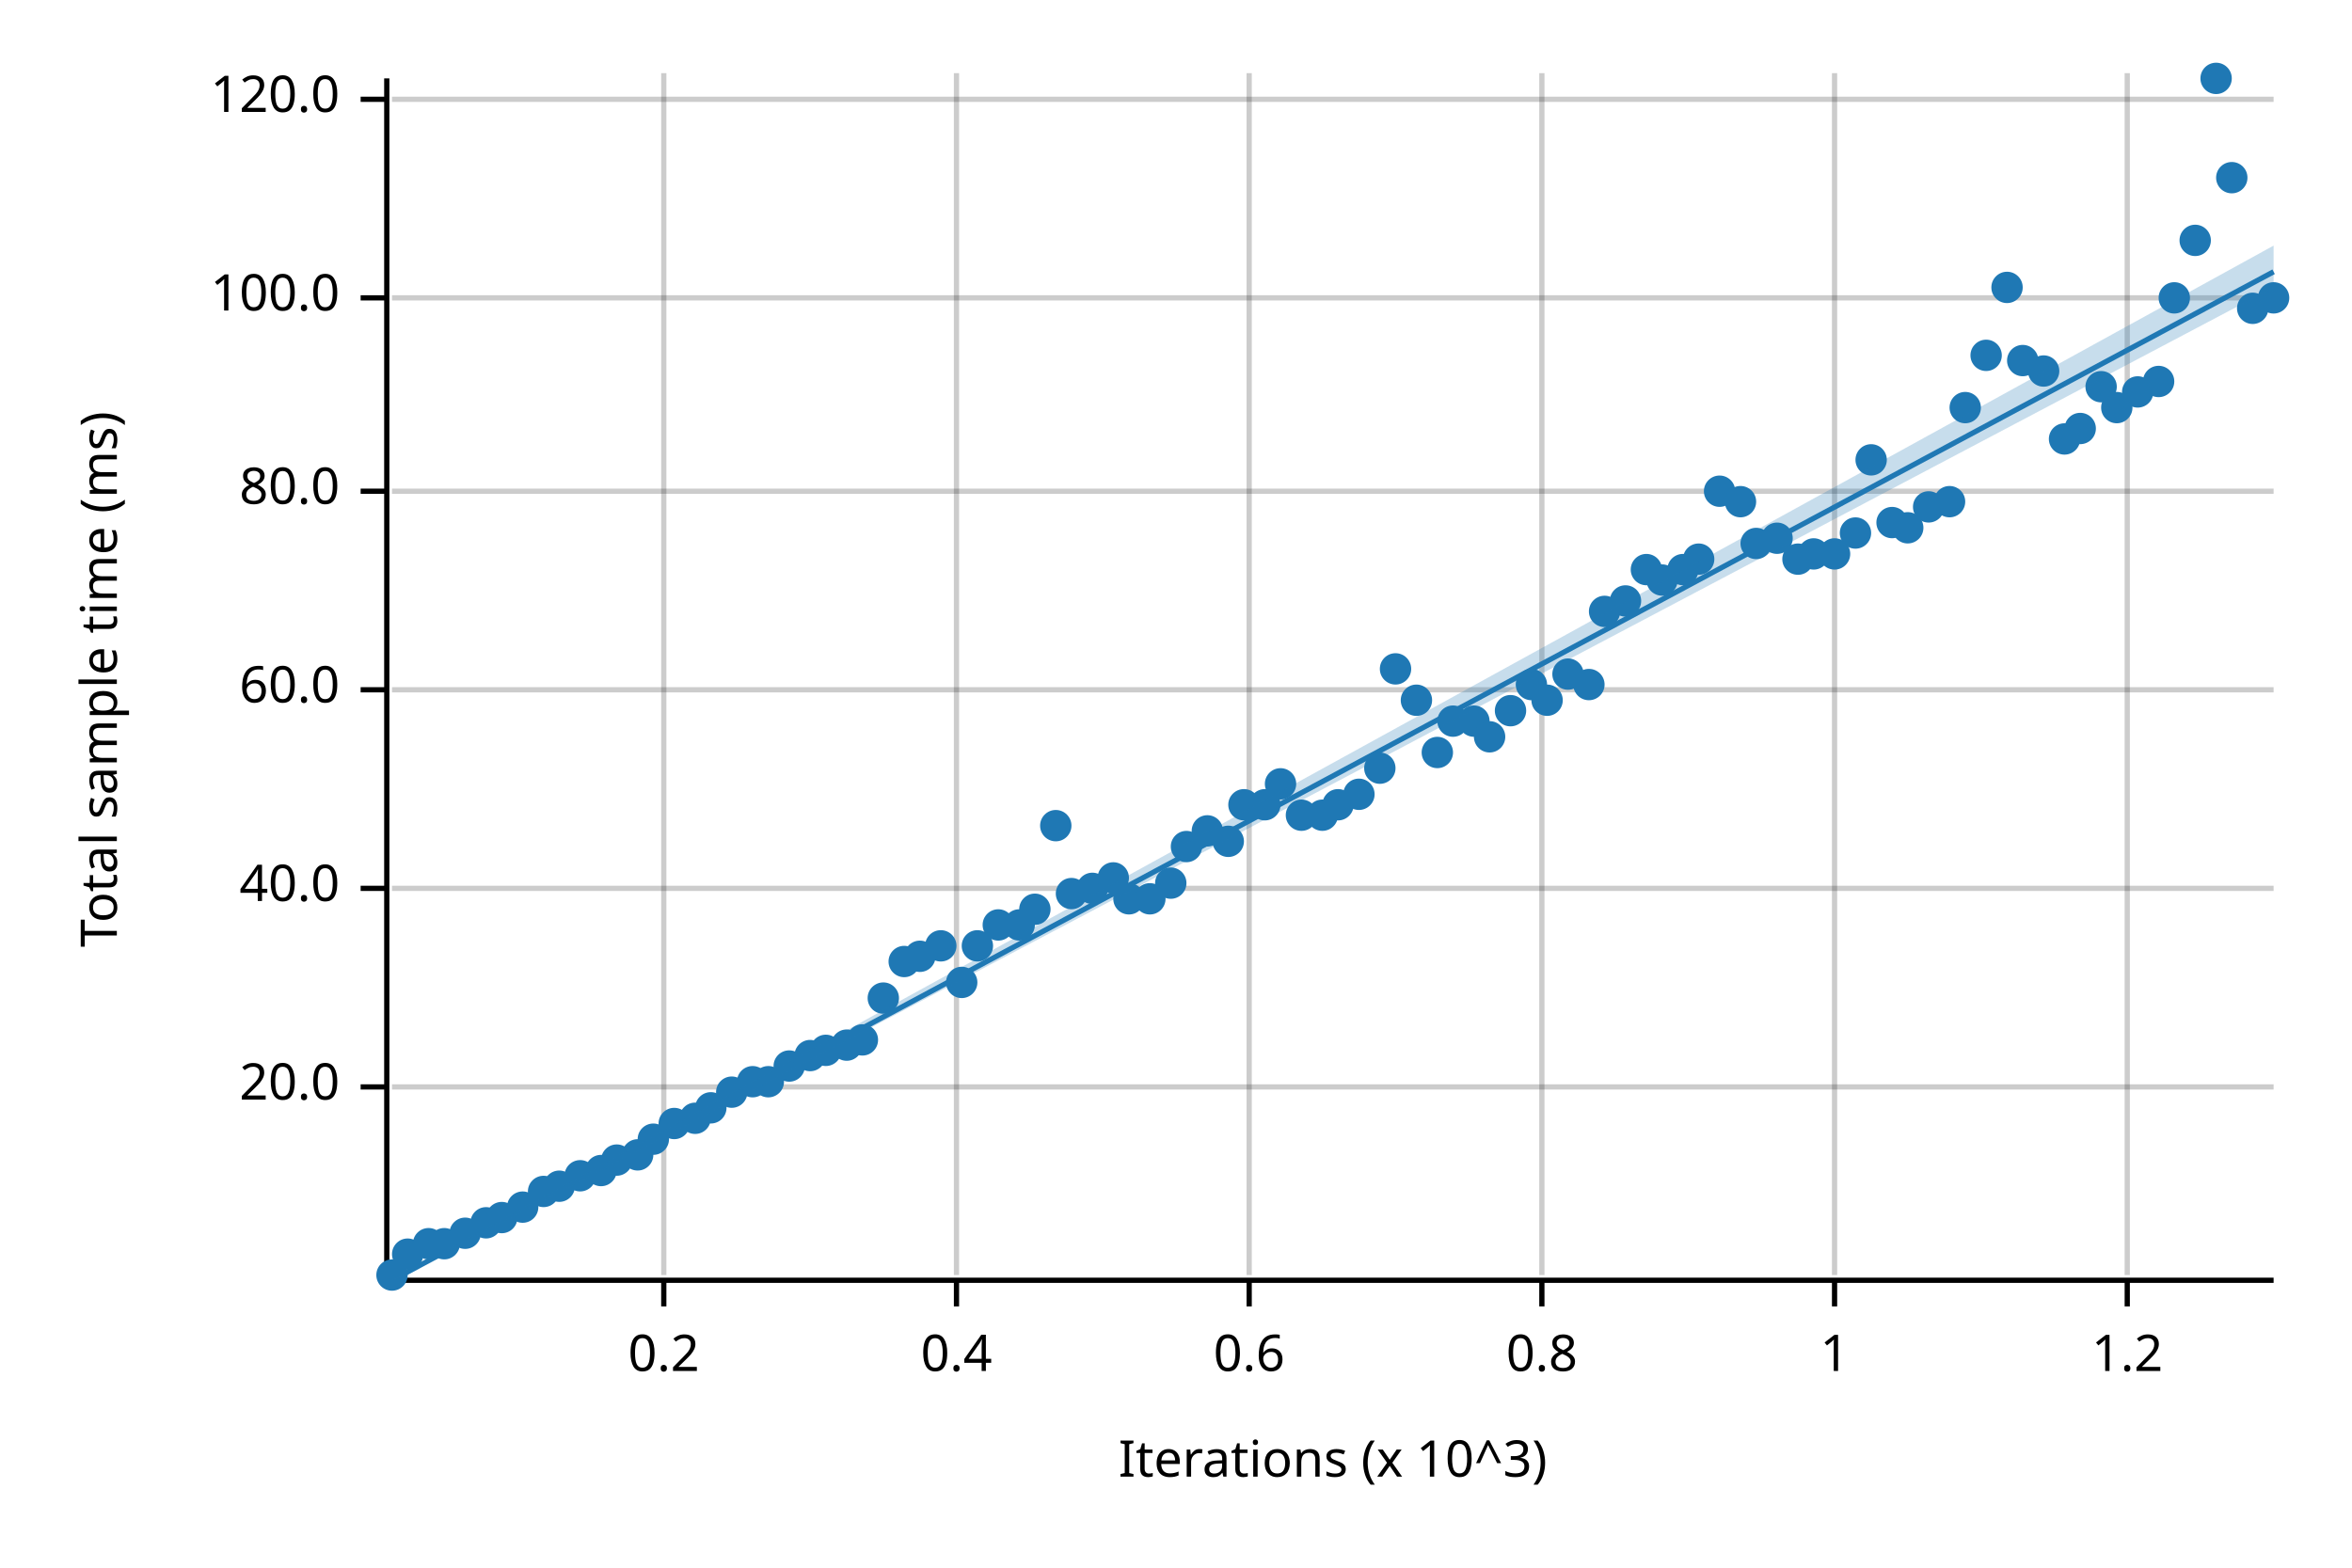
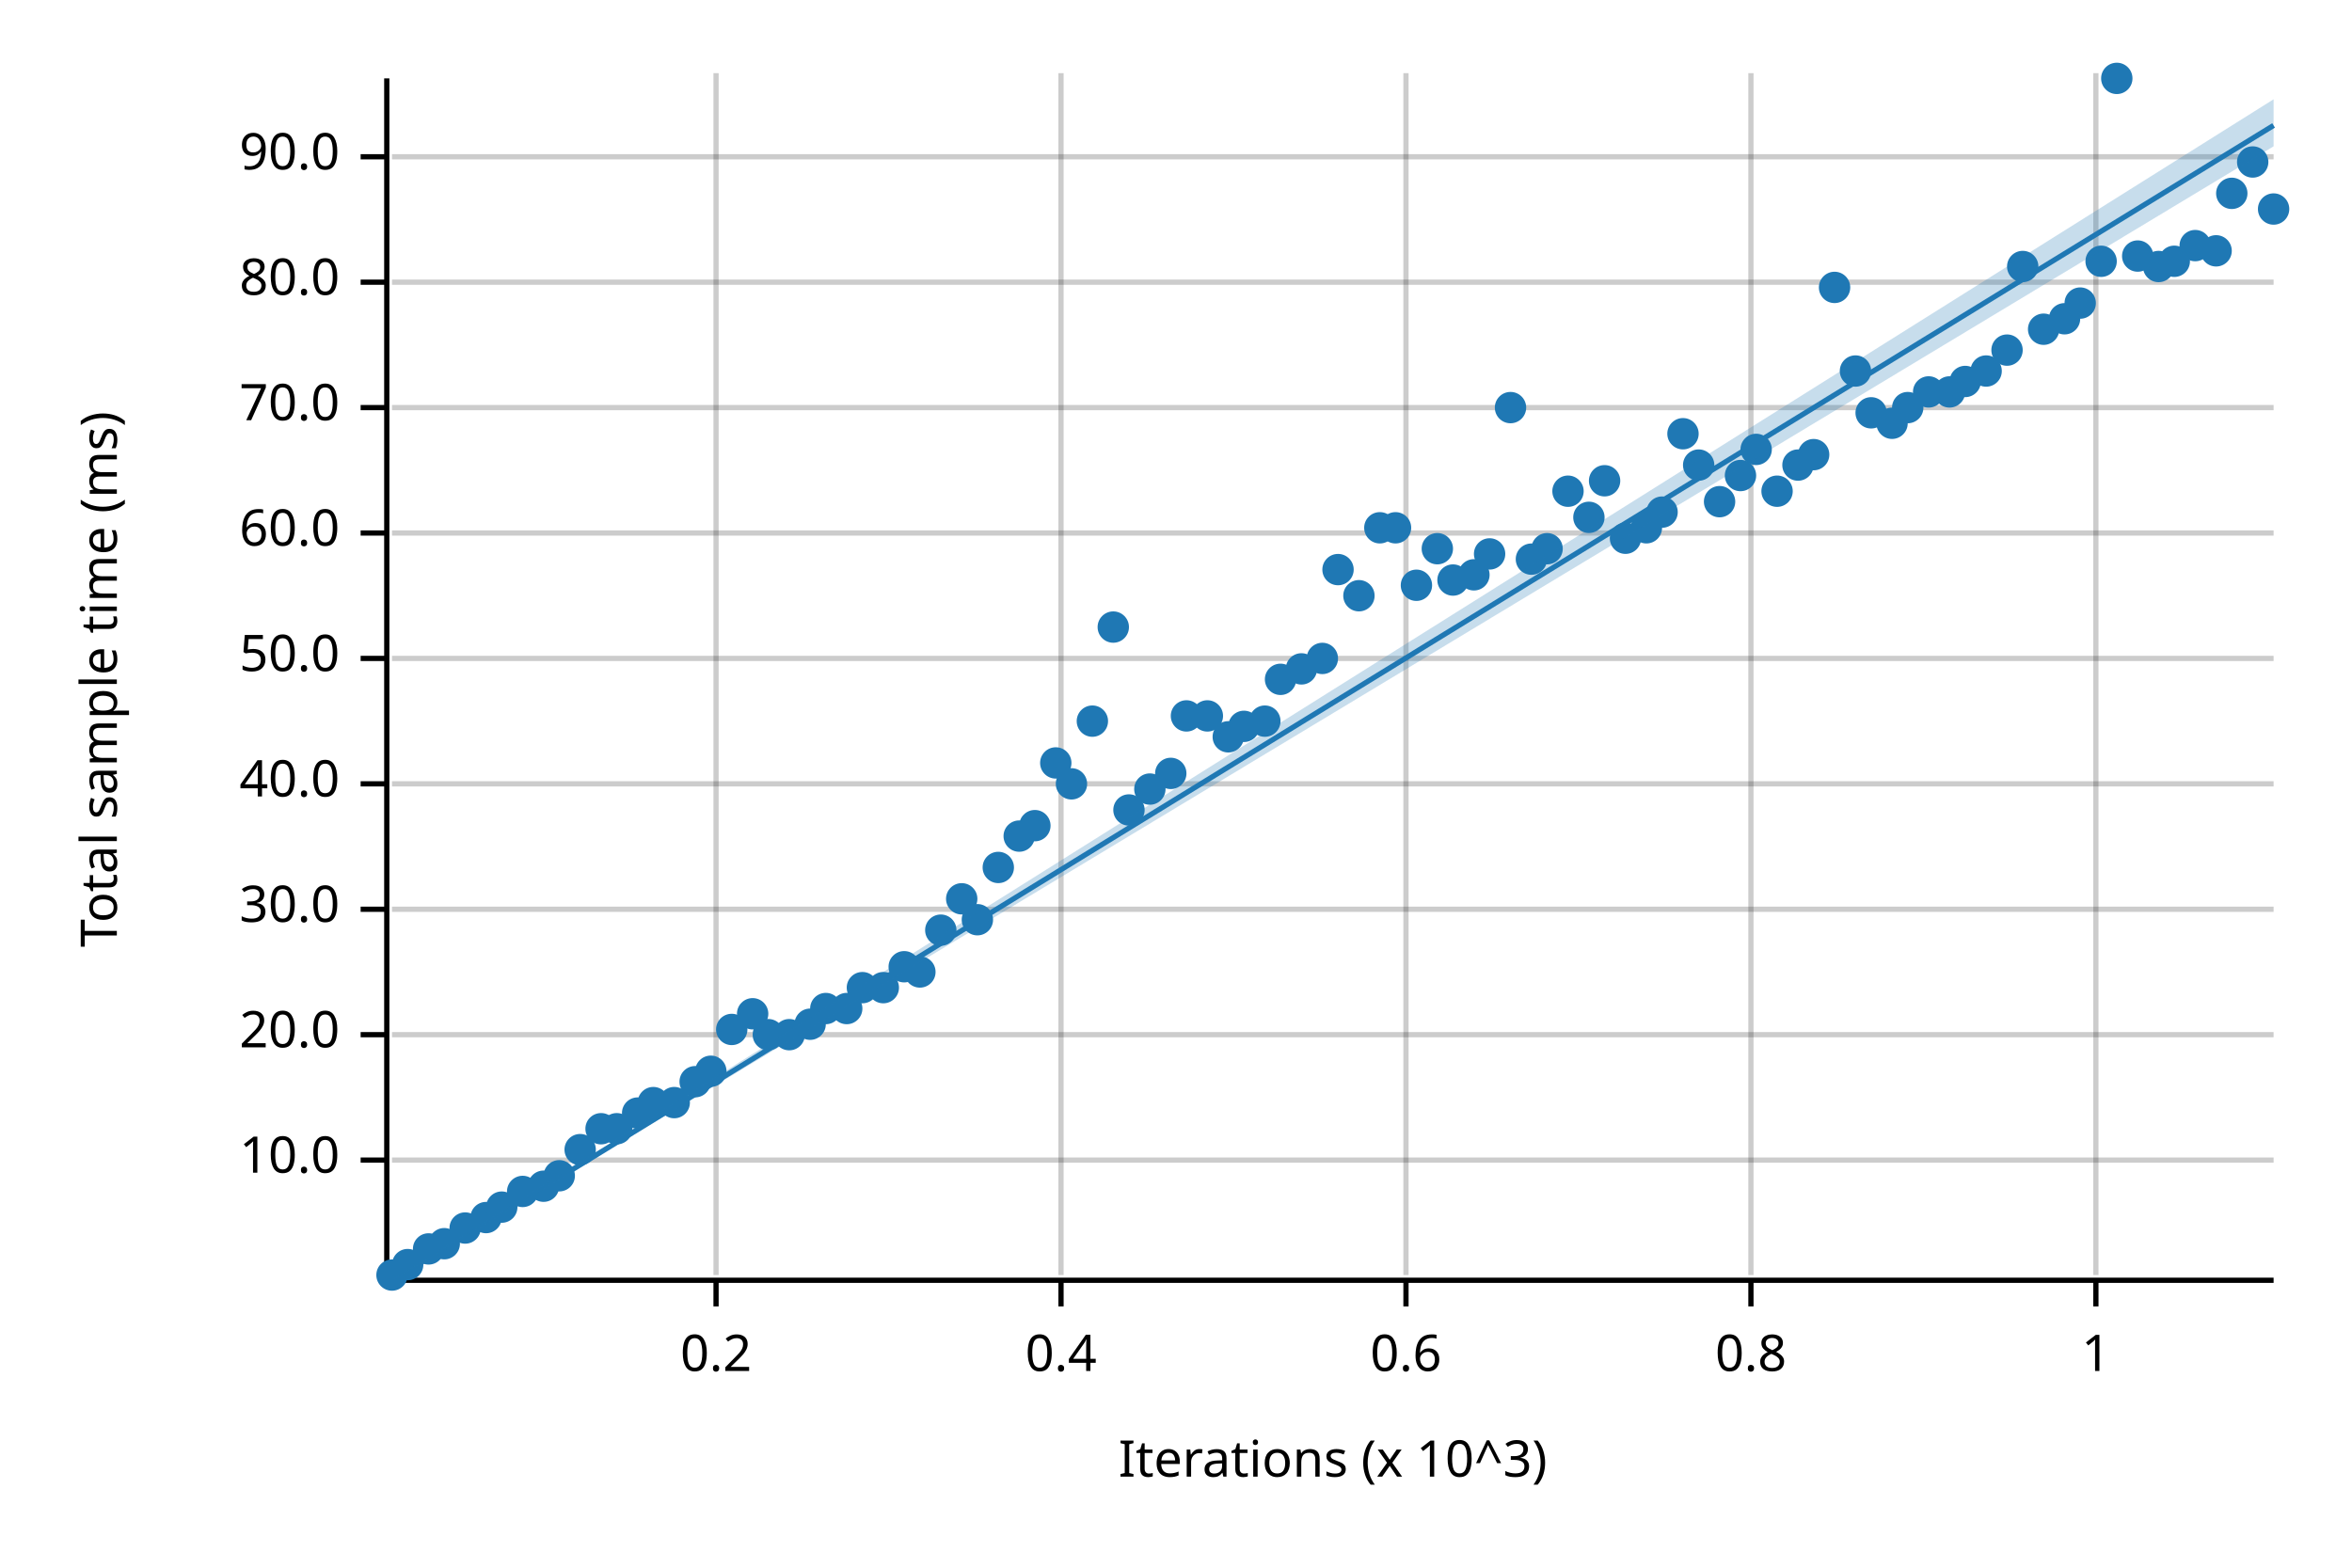
<svg xmlns="http://www.w3.org/2000/svg" width="450" height="300" viewBox="0 0 450 300">
  <text x="15" y="130" dy="0.76em" text-anchor="middle" font-family="sans-serif" font-size="9.677" opacity="1" fill="#000000" transform="rotate(270, 15, 130)">
Total sample time (ms)
</text>
  <text x="255" y="285" dy="-0.5ex" text-anchor="middle" font-family="sans-serif" font-size="9.677" opacity="1" fill="#000000">
Iterations (x 10^3)
</text>
-   <line opacity="0.2" stroke="#000000" stroke-width="1" x1="127" y1="244" x2="127" y2="14" />
-   <line opacity="0.2" stroke="#000000" stroke-width="1" x1="183" y1="244" x2="183" y2="14" />
-   <line opacity="0.2" stroke="#000000" stroke-width="1" x1="239" y1="244" x2="239" y2="14" />
-   <line opacity="0.2" stroke="#000000" stroke-width="1" x1="295" y1="244" x2="295" y2="14" />
-   <line opacity="0.2" stroke="#000000" stroke-width="1" x1="351" y1="244" x2="351" y2="14" />
-   <line opacity="0.2" stroke="#000000" stroke-width="1" x1="407" y1="244" x2="407" y2="14" />
-   <line opacity="0.2" stroke="#000000" stroke-width="1" x1="75" y1="208" x2="435" y2="208" />
-   <line opacity="0.2" stroke="#000000" stroke-width="1" x1="75" y1="170" x2="435" y2="170" />
-   <line opacity="0.2" stroke="#000000" stroke-width="1" x1="75" y1="132" x2="435" y2="132" />
-   <line opacity="0.2" stroke="#000000" stroke-width="1" x1="75" y1="94" x2="435" y2="94" />
-   <line opacity="0.2" stroke="#000000" stroke-width="1" x1="75" y1="57" x2="435" y2="57" />
-   <line opacity="0.2" stroke="#000000" stroke-width="1" x1="75" y1="19" x2="435" y2="19" />
+   <line opacity="0.2" stroke="#000000" stroke-width="1" x1="137" y1="244" x2="137" y2="14" />
+   <line opacity="0.2" stroke="#000000" stroke-width="1" x1="203" y1="244" x2="203" y2="14" />
+   <line opacity="0.2" stroke="#000000" stroke-width="1" x1="269" y1="244" x2="269" y2="14" />
+   <line opacity="0.2" stroke="#000000" stroke-width="1" x1="335" y1="244" x2="335" y2="14" />
+   <line opacity="0.2" stroke="#000000" stroke-width="1" x1="401" y1="244" x2="401" y2="14" />
+   <line opacity="0.2" stroke="#000000" stroke-width="1" x1="75" y1="222" x2="435" y2="222" />
+   <line opacity="0.2" stroke="#000000" stroke-width="1" x1="75" y1="198" x2="435" y2="198" />
+   <line opacity="0.2" stroke="#000000" stroke-width="1" x1="75" y1="174" x2="435" y2="174" />
+   <line opacity="0.2" stroke="#000000" stroke-width="1" x1="75" y1="150" x2="435" y2="150" />
+   <line opacity="0.2" stroke="#000000" stroke-width="1" x1="75" y1="126" x2="435" y2="126" />
+   <line opacity="0.2" stroke="#000000" stroke-width="1" x1="75" y1="102" x2="435" y2="102" />
+   <line opacity="0.2" stroke="#000000" stroke-width="1" x1="75" y1="78" x2="435" y2="78" />
+   <line opacity="0.2" stroke="#000000" stroke-width="1" x1="75" y1="54" x2="435" y2="54" />
+   <line opacity="0.2" stroke="#000000" stroke-width="1" x1="75" y1="30" x2="435" y2="30" />
  <polyline fill="none" opacity="1" stroke="#000000" stroke-width="1" points="74,15 74,245 " />
-   <text x="65" y="208" dy="0.5ex" text-anchor="end" font-family="sans-serif" font-size="9.677" opacity="1" fill="#000000">
+   <text x="65" y="222" dy="0.5ex" text-anchor="end" font-family="sans-serif" font-size="9.677" opacity="1" fill="#000000">
+ 10.0
+ </text>
+   <polyline fill="none" opacity="1" stroke="#000000" stroke-width="1" points="69,222 74,222 " />
+   <text x="65" y="198" dy="0.5ex" text-anchor="end" font-family="sans-serif" font-size="9.677" opacity="1" fill="#000000">
20.0
</text>
-   <polyline fill="none" opacity="1" stroke="#000000" stroke-width="1" points="69,208 74,208 " />
-   <text x="65" y="170" dy="0.5ex" text-anchor="end" font-family="sans-serif" font-size="9.677" opacity="1" fill="#000000">
+   <polyline fill="none" opacity="1" stroke="#000000" stroke-width="1" points="69,198 74,198 " />
+   <text x="65" y="174" dy="0.5ex" text-anchor="end" font-family="sans-serif" font-size="9.677" opacity="1" fill="#000000">
+ 30.0
+ </text>
+   <polyline fill="none" opacity="1" stroke="#000000" stroke-width="1" points="69,174 74,174 " />
+   <text x="65" y="150" dy="0.5ex" text-anchor="end" font-family="sans-serif" font-size="9.677" opacity="1" fill="#000000">
40.0
</text>
-   <polyline fill="none" opacity="1" stroke="#000000" stroke-width="1" points="69,170 74,170 " />
-   <text x="65" y="132" dy="0.5ex" text-anchor="end" font-family="sans-serif" font-size="9.677" opacity="1" fill="#000000">
+   <polyline fill="none" opacity="1" stroke="#000000" stroke-width="1" points="69,150 74,150 " />
+   <text x="65" y="126" dy="0.5ex" text-anchor="end" font-family="sans-serif" font-size="9.677" opacity="1" fill="#000000">
+ 50.0
+ </text>
+   <polyline fill="none" opacity="1" stroke="#000000" stroke-width="1" points="69,126 74,126 " />
+   <text x="65" y="102" dy="0.5ex" text-anchor="end" font-family="sans-serif" font-size="9.677" opacity="1" fill="#000000">
60.0
</text>
-   <polyline fill="none" opacity="1" stroke="#000000" stroke-width="1" points="69,132 74,132 " />
-   <text x="65" y="94" dy="0.5ex" text-anchor="end" font-family="sans-serif" font-size="9.677" opacity="1" fill="#000000">
+   <polyline fill="none" opacity="1" stroke="#000000" stroke-width="1" points="69,102 74,102 " />
+   <text x="65" y="78" dy="0.5ex" text-anchor="end" font-family="sans-serif" font-size="9.677" opacity="1" fill="#000000">
+ 70.0
+ </text>
+   <polyline fill="none" opacity="1" stroke="#000000" stroke-width="1" points="69,78 74,78 " />
+   <text x="65" y="54" dy="0.5ex" text-anchor="end" font-family="sans-serif" font-size="9.677" opacity="1" fill="#000000">
80.0
</text>
-   <polyline fill="none" opacity="1" stroke="#000000" stroke-width="1" points="69,94 74,94 " />
-   <text x="65" y="57" dy="0.5ex" text-anchor="end" font-family="sans-serif" font-size="9.677" opacity="1" fill="#000000">
- 100.0
+   <polyline fill="none" opacity="1" stroke="#000000" stroke-width="1" points="69,54 74,54 " />
+   <text x="65" y="30" dy="0.5ex" text-anchor="end" font-family="sans-serif" font-size="9.677" opacity="1" fill="#000000">
+ 90.0
</text>
-   <polyline fill="none" opacity="1" stroke="#000000" stroke-width="1" points="69,57 74,57 " />
-   <text x="65" y="19" dy="0.5ex" text-anchor="end" font-family="sans-serif" font-size="9.677" opacity="1" fill="#000000">
- 120.0
- </text>
-   <polyline fill="none" opacity="1" stroke="#000000" stroke-width="1" points="69,19 74,19 " />
+   <polyline fill="none" opacity="1" stroke="#000000" stroke-width="1" points="69,30 74,30 " />
  <polyline fill="none" opacity="1" stroke="#000000" stroke-width="1" points="75,245 435,245 " />
-   <text x="127" y="255" dy="0.76em" text-anchor="middle" font-family="sans-serif" font-size="9.677" opacity="1" fill="#000000">
+   <text x="137" y="255" dy="0.76em" text-anchor="middle" font-family="sans-serif" font-size="9.677" opacity="1" fill="#000000">
0.2
</text>
-   <polyline fill="none" opacity="1" stroke="#000000" stroke-width="1" points="127,245 127,250 " />
-   <text x="183" y="255" dy="0.76em" text-anchor="middle" font-family="sans-serif" font-size="9.677" opacity="1" fill="#000000">
+   <polyline fill="none" opacity="1" stroke="#000000" stroke-width="1" points="137,245 137,250 " />
+   <text x="203" y="255" dy="0.76em" text-anchor="middle" font-family="sans-serif" font-size="9.677" opacity="1" fill="#000000">
0.4
</text>
-   <polyline fill="none" opacity="1" stroke="#000000" stroke-width="1" points="183,245 183,250 " />
-   <text x="239" y="255" dy="0.76em" text-anchor="middle" font-family="sans-serif" font-size="9.677" opacity="1" fill="#000000">
+   <polyline fill="none" opacity="1" stroke="#000000" stroke-width="1" points="203,245 203,250 " />
+   <text x="269" y="255" dy="0.76em" text-anchor="middle" font-family="sans-serif" font-size="9.677" opacity="1" fill="#000000">
0.6
</text>
-   <polyline fill="none" opacity="1" stroke="#000000" stroke-width="1" points="239,245 239,250 " />
-   <text x="295" y="255" dy="0.76em" text-anchor="middle" font-family="sans-serif" font-size="9.677" opacity="1" fill="#000000">
+   <polyline fill="none" opacity="1" stroke="#000000" stroke-width="1" points="269,245 269,250 " />
+   <text x="335" y="255" dy="0.76em" text-anchor="middle" font-family="sans-serif" font-size="9.677" opacity="1" fill="#000000">
0.8
</text>
-   <polyline fill="none" opacity="1" stroke="#000000" stroke-width="1" points="295,245 295,250 " />
-   <text x="351" y="255" dy="0.76em" text-anchor="middle" font-family="sans-serif" font-size="9.677" opacity="1" fill="#000000">
+   <polyline fill="none" opacity="1" stroke="#000000" stroke-width="1" points="335,245 335,250 " />
+   <text x="401" y="255" dy="0.76em" text-anchor="middle" font-family="sans-serif" font-size="9.677" opacity="1" fill="#000000">
1
</text>
-   <polyline fill="none" opacity="1" stroke="#000000" stroke-width="1" points="351,245 351,250 " />
-   <text x="407" y="255" dy="0.76em" text-anchor="middle" font-family="sans-serif" font-size="9.677" opacity="1" fill="#000000">
- 1.2
- </text>
-   <polyline fill="none" opacity="1" stroke="#000000" stroke-width="1" points="407,245 407,250 " />
+   <polyline fill="none" opacity="1" stroke="#000000" stroke-width="1" points="401,245 401,250 " />
  <circle cx="75" cy="244" r="3" opacity="1" fill="#1F78B4" stroke="none" />
-   <circle cx="78" cy="240" r="3" opacity="1" fill="#1F78B4" stroke="none" />
-   <circle cx="82" cy="238" r="3" opacity="1" fill="#1F78B4" stroke="none" />
+   <circle cx="78" cy="242" r="3" opacity="1" fill="#1F78B4" stroke="none" />
+   <circle cx="82" cy="239" r="3" opacity="1" fill="#1F78B4" stroke="none" />
  <circle cx="85" cy="238" r="3" opacity="1" fill="#1F78B4" stroke="none" />
-   <circle cx="89" cy="236" r="3" opacity="1" fill="#1F78B4" stroke="none" />
-   <circle cx="93" cy="234" r="3" opacity="1" fill="#1F78B4" stroke="none" />
-   <circle cx="96" cy="233" r="3" opacity="1" fill="#1F78B4" stroke="none" />
-   <circle cx="100" cy="231" r="3" opacity="1" fill="#1F78B4" stroke="none" />
-   <circle cx="104" cy="228" r="3" opacity="1" fill="#1F78B4" stroke="none" />
-   <circle cx="107" cy="227" r="3" opacity="1" fill="#1F78B4" stroke="none" />
-   <circle cx="111" cy="225" r="3" opacity="1" fill="#1F78B4" stroke="none" />
-   <circle cx="115" cy="224" r="3" opacity="1" fill="#1F78B4" stroke="none" />
-   <circle cx="118" cy="222" r="3" opacity="1" fill="#1F78B4" stroke="none" />
-   <circle cx="122" cy="221" r="3" opacity="1" fill="#1F78B4" stroke="none" />
-   <circle cx="125" cy="218" r="3" opacity="1" fill="#1F78B4" stroke="none" />
-   <circle cx="129" cy="215" r="3" opacity="1" fill="#1F78B4" stroke="none" />
-   <circle cx="133" cy="214" r="3" opacity="1" fill="#1F78B4" stroke="none" />
-   <circle cx="136" cy="212" r="3" opacity="1" fill="#1F78B4" stroke="none" />
-   <circle cx="140" cy="209" r="3" opacity="1" fill="#1F78B4" stroke="none" />
-   <circle cx="144" cy="207" r="3" opacity="1" fill="#1F78B4" stroke="none" />
-   <circle cx="147" cy="207" r="3" opacity="1" fill="#1F78B4" stroke="none" />
-   <circle cx="151" cy="204" r="3" opacity="1" fill="#1F78B4" stroke="none" />
-   <circle cx="155" cy="202" r="3" opacity="1" fill="#1F78B4" stroke="none" />
-   <circle cx="158" cy="201" r="3" opacity="1" fill="#1F78B4" stroke="none" />
-   <circle cx="162" cy="200" r="3" opacity="1" fill="#1F78B4" stroke="none" />
-   <circle cx="165" cy="199" r="3" opacity="1" fill="#1F78B4" stroke="none" />
-   <circle cx="169" cy="191" r="3" opacity="1" fill="#1F78B4" stroke="none" />
-   <circle cx="173" cy="184" r="3" opacity="1" fill="#1F78B4" stroke="none" />
-   <circle cx="176" cy="183" r="3" opacity="1" fill="#1F78B4" stroke="none" />
-   <circle cx="180" cy="181" r="3" opacity="1" fill="#1F78B4" stroke="none" />
-   <circle cx="184" cy="188" r="3" opacity="1" fill="#1F78B4" stroke="none" />
-   <circle cx="187" cy="181" r="3" opacity="1" fill="#1F78B4" stroke="none" />
-   <circle cx="191" cy="177" r="3" opacity="1" fill="#1F78B4" stroke="none" />
-   <circle cx="195" cy="177" r="3" opacity="1" fill="#1F78B4" stroke="none" />
-   <circle cx="198" cy="174" r="3" opacity="1" fill="#1F78B4" stroke="none" />
-   <circle cx="202" cy="158" r="3" opacity="1" fill="#1F78B4" stroke="none" />
-   <circle cx="205" cy="171" r="3" opacity="1" fill="#1F78B4" stroke="none" />
-   <circle cx="209" cy="170" r="3" opacity="1" fill="#1F78B4" stroke="none" />
-   <circle cx="213" cy="168" r="3" opacity="1" fill="#1F78B4" stroke="none" />
-   <circle cx="216" cy="172" r="3" opacity="1" fill="#1F78B4" stroke="none" />
-   <circle cx="220" cy="172" r="3" opacity="1" fill="#1F78B4" stroke="none" />
-   <circle cx="224" cy="169" r="3" opacity="1" fill="#1F78B4" stroke="none" />
-   <circle cx="227" cy="162" r="3" opacity="1" fill="#1F78B4" stroke="none" />
-   <circle cx="231" cy="159" r="3" opacity="1" fill="#1F78B4" stroke="none" />
-   <circle cx="235" cy="161" r="3" opacity="1" fill="#1F78B4" stroke="none" />
-   <circle cx="238" cy="154" r="3" opacity="1" fill="#1F78B4" stroke="none" />
-   <circle cx="242" cy="154" r="3" opacity="1" fill="#1F78B4" stroke="none" />
-   <circle cx="245" cy="150" r="3" opacity="1" fill="#1F78B4" stroke="none" />
-   <circle cx="249" cy="156" r="3" opacity="1" fill="#1F78B4" stroke="none" />
-   <circle cx="253" cy="156" r="3" opacity="1" fill="#1F78B4" stroke="none" />
-   <circle cx="256" cy="154" r="3" opacity="1" fill="#1F78B4" stroke="none" />
-   <circle cx="260" cy="152" r="3" opacity="1" fill="#1F78B4" stroke="none" />
-   <circle cx="264" cy="147" r="3" opacity="1" fill="#1F78B4" stroke="none" />
-   <circle cx="267" cy="128" r="3" opacity="1" fill="#1F78B4" stroke="none" />
-   <circle cx="271" cy="134" r="3" opacity="1" fill="#1F78B4" stroke="none" />
-   <circle cx="275" cy="144" r="3" opacity="1" fill="#1F78B4" stroke="none" />
-   <circle cx="278" cy="138" r="3" opacity="1" fill="#1F78B4" stroke="none" />
-   <circle cx="282" cy="138" r="3" opacity="1" fill="#1F78B4" stroke="none" />
-   <circle cx="285" cy="141" r="3" opacity="1" fill="#1F78B4" stroke="none" />
-   <circle cx="289" cy="136" r="3" opacity="1" fill="#1F78B4" stroke="none" />
-   <circle cx="293" cy="131" r="3" opacity="1" fill="#1F78B4" stroke="none" />
-   <circle cx="296" cy="134" r="3" opacity="1" fill="#1F78B4" stroke="none" />
-   <circle cx="300" cy="129" r="3" opacity="1" fill="#1F78B4" stroke="none" />
-   <circle cx="304" cy="131" r="3" opacity="1" fill="#1F78B4" stroke="none" />
-   <circle cx="307" cy="117" r="3" opacity="1" fill="#1F78B4" stroke="none" />
-   <circle cx="311" cy="115" r="3" opacity="1" fill="#1F78B4" stroke="none" />
-   <circle cx="315" cy="109" r="3" opacity="1" fill="#1F78B4" stroke="none" />
-   <circle cx="318" cy="111" r="3" opacity="1" fill="#1F78B4" stroke="none" />
-   <circle cx="322" cy="109" r="3" opacity="1" fill="#1F78B4" stroke="none" />
-   <circle cx="325" cy="107" r="3" opacity="1" fill="#1F78B4" stroke="none" />
-   <circle cx="329" cy="94" r="3" opacity="1" fill="#1F78B4" stroke="none" />
-   <circle cx="333" cy="96" r="3" opacity="1" fill="#1F78B4" stroke="none" />
-   <circle cx="336" cy="104" r="3" opacity="1" fill="#1F78B4" stroke="none" />
-   <circle cx="340" cy="103" r="3" opacity="1" fill="#1F78B4" stroke="none" />
-   <circle cx="344" cy="107" r="3" opacity="1" fill="#1F78B4" stroke="none" />
-   <circle cx="347" cy="106" r="3" opacity="1" fill="#1F78B4" stroke="none" />
-   <circle cx="351" cy="106" r="3" opacity="1" fill="#1F78B4" stroke="none" />
-   <circle cx="355" cy="102" r="3" opacity="1" fill="#1F78B4" stroke="none" />
-   <circle cx="358" cy="88" r="3" opacity="1" fill="#1F78B4" stroke="none" />
-   <circle cx="362" cy="100" r="3" opacity="1" fill="#1F78B4" stroke="none" />
-   <circle cx="365" cy="101" r="3" opacity="1" fill="#1F78B4" stroke="none" />
-   <circle cx="369" cy="97" r="3" opacity="1" fill="#1F78B4" stroke="none" />
-   <circle cx="373" cy="96" r="3" opacity="1" fill="#1F78B4" stroke="none" />
-   <circle cx="376" cy="78" r="3" opacity="1" fill="#1F78B4" stroke="none" />
-   <circle cx="380" cy="68" r="3" opacity="1" fill="#1F78B4" stroke="none" />
-   <circle cx="384" cy="55" r="3" opacity="1" fill="#1F78B4" stroke="none" />
-   <circle cx="387" cy="69" r="3" opacity="1" fill="#1F78B4" stroke="none" />
-   <circle cx="391" cy="71" r="3" opacity="1" fill="#1F78B4" stroke="none" />
-   <circle cx="395" cy="84" r="3" opacity="1" fill="#1F78B4" stroke="none" />
-   <circle cx="398" cy="82" r="3" opacity="1" fill="#1F78B4" stroke="none" />
-   <circle cx="402" cy="74" r="3" opacity="1" fill="#1F78B4" stroke="none" />
-   <circle cx="405" cy="78" r="3" opacity="1" fill="#1F78B4" stroke="none" />
-   <circle cx="409" cy="75" r="3" opacity="1" fill="#1F78B4" stroke="none" />
-   <circle cx="413" cy="73" r="3" opacity="1" fill="#1F78B4" stroke="none" />
-   <circle cx="416" cy="57" r="3" opacity="1" fill="#1F78B4" stroke="none" />
-   <circle cx="420" cy="46" r="3" opacity="1" fill="#1F78B4" stroke="none" />
-   <circle cx="424" cy="15" r="3" opacity="1" fill="#1F78B4" stroke="none" />
-   <circle cx="427" cy="34" r="3" opacity="1" fill="#1F78B4" stroke="none" />
-   <circle cx="431" cy="59" r="3" opacity="1" fill="#1F78B4" stroke="none" />
-   <circle cx="435" cy="57" r="3" opacity="1" fill="#1F78B4" stroke="none" />
-   <polyline fill="none" opacity="1" stroke="#1F78B4" stroke-width="1" points="75,245 435,52 " />
-   <polygon opacity="0.25" fill="#1F78B4" points="75,245 435,55 435,47 " />
+   <circle cx="89" cy="235" r="3" opacity="1" fill="#1F78B4" stroke="none" />
+   <circle cx="93" cy="233" r="3" opacity="1" fill="#1F78B4" stroke="none" />
+   <circle cx="96" cy="231" r="3" opacity="1" fill="#1F78B4" stroke="none" />
+   <circle cx="100" cy="228" r="3" opacity="1" fill="#1F78B4" stroke="none" />
+   <circle cx="104" cy="227" r="3" opacity="1" fill="#1F78B4" stroke="none" />
+   <circle cx="107" cy="225" r="3" opacity="1" fill="#1F78B4" stroke="none" />
+   <circle cx="111" cy="220" r="3" opacity="1" fill="#1F78B4" stroke="none" />
+   <circle cx="115" cy="216" r="3" opacity="1" fill="#1F78B4" stroke="none" />
+   <circle cx="118" cy="216" r="3" opacity="1" fill="#1F78B4" stroke="none" />
+   <circle cx="122" cy="213" r="3" opacity="1" fill="#1F78B4" stroke="none" />
+   <circle cx="125" cy="211" r="3" opacity="1" fill="#1F78B4" stroke="none" />
+   <circle cx="129" cy="211" r="3" opacity="1" fill="#1F78B4" stroke="none" />
+   <circle cx="133" cy="207" r="3" opacity="1" fill="#1F78B4" stroke="none" />
+   <circle cx="136" cy="205" r="3" opacity="1" fill="#1F78B4" stroke="none" />
+   <circle cx="140" cy="197" r="3" opacity="1" fill="#1F78B4" stroke="none" />
+   <circle cx="144" cy="194" r="3" opacity="1" fill="#1F78B4" stroke="none" />
+   <circle cx="147" cy="198" r="3" opacity="1" fill="#1F78B4" stroke="none" />
+   <circle cx="151" cy="198" r="3" opacity="1" fill="#1F78B4" stroke="none" />
+   <circle cx="155" cy="196" r="3" opacity="1" fill="#1F78B4" stroke="none" />
+   <circle cx="158" cy="193" r="3" opacity="1" fill="#1F78B4" stroke="none" />
+   <circle cx="162" cy="193" r="3" opacity="1" fill="#1F78B4" stroke="none" />
+   <circle cx="165" cy="189" r="3" opacity="1" fill="#1F78B4" stroke="none" />
+   <circle cx="169" cy="189" r="3" opacity="1" fill="#1F78B4" stroke="none" />
+   <circle cx="173" cy="185" r="3" opacity="1" fill="#1F78B4" stroke="none" />
+   <circle cx="176" cy="186" r="3" opacity="1" fill="#1F78B4" stroke="none" />
+   <circle cx="180" cy="178" r="3" opacity="1" fill="#1F78B4" stroke="none" />
+   <circle cx="184" cy="172" r="3" opacity="1" fill="#1F78B4" stroke="none" />
+   <circle cx="187" cy="176" r="3" opacity="1" fill="#1F78B4" stroke="none" />
+   <circle cx="191" cy="166" r="3" opacity="1" fill="#1F78B4" stroke="none" />
+   <circle cx="195" cy="160" r="3" opacity="1" fill="#1F78B4" stroke="none" />
+   <circle cx="198" cy="158" r="3" opacity="1" fill="#1F78B4" stroke="none" />
+   <circle cx="202" cy="146" r="3" opacity="1" fill="#1F78B4" stroke="none" />
+   <circle cx="205" cy="150" r="3" opacity="1" fill="#1F78B4" stroke="none" />
+   <circle cx="209" cy="138" r="3" opacity="1" fill="#1F78B4" stroke="none" />
+   <circle cx="213" cy="120" r="3" opacity="1" fill="#1F78B4" stroke="none" />
+   <circle cx="216" cy="155" r="3" opacity="1" fill="#1F78B4" stroke="none" />
+   <circle cx="220" cy="151" r="3" opacity="1" fill="#1F78B4" stroke="none" />
+   <circle cx="224" cy="148" r="3" opacity="1" fill="#1F78B4" stroke="none" />
+   <circle cx="227" cy="137" r="3" opacity="1" fill="#1F78B4" stroke="none" />
+   <circle cx="231" cy="137" r="3" opacity="1" fill="#1F78B4" stroke="none" />
+   <circle cx="235" cy="141" r="3" opacity="1" fill="#1F78B4" stroke="none" />
+   <circle cx="238" cy="139" r="3" opacity="1" fill="#1F78B4" stroke="none" />
+   <circle cx="242" cy="138" r="3" opacity="1" fill="#1F78B4" stroke="none" />
+   <circle cx="245" cy="130" r="3" opacity="1" fill="#1F78B4" stroke="none" />
+   <circle cx="249" cy="128" r="3" opacity="1" fill="#1F78B4" stroke="none" />
+   <circle cx="253" cy="126" r="3" opacity="1" fill="#1F78B4" stroke="none" />
+   <circle cx="256" cy="109" r="3" opacity="1" fill="#1F78B4" stroke="none" />
+   <circle cx="260" cy="114" r="3" opacity="1" fill="#1F78B4" stroke="none" />
+   <circle cx="264" cy="101" r="3" opacity="1" fill="#1F78B4" stroke="none" />
+   <circle cx="267" cy="101" r="3" opacity="1" fill="#1F78B4" stroke="none" />
+   <circle cx="271" cy="112" r="3" opacity="1" fill="#1F78B4" stroke="none" />
+   <circle cx="275" cy="105" r="3" opacity="1" fill="#1F78B4" stroke="none" />
+   <circle cx="278" cy="111" r="3" opacity="1" fill="#1F78B4" stroke="none" />
+   <circle cx="282" cy="110" r="3" opacity="1" fill="#1F78B4" stroke="none" />
+   <circle cx="285" cy="106" r="3" opacity="1" fill="#1F78B4" stroke="none" />
+   <circle cx="289" cy="78" r="3" opacity="1" fill="#1F78B4" stroke="none" />
+   <circle cx="293" cy="107" r="3" opacity="1" fill="#1F78B4" stroke="none" />
+   <circle cx="296" cy="105" r="3" opacity="1" fill="#1F78B4" stroke="none" />
+   <circle cx="300" cy="94" r="3" opacity="1" fill="#1F78B4" stroke="none" />
+   <circle cx="304" cy="99" r="3" opacity="1" fill="#1F78B4" stroke="none" />
+   <circle cx="307" cy="92" r="3" opacity="1" fill="#1F78B4" stroke="none" />
+   <circle cx="311" cy="103" r="3" opacity="1" fill="#1F78B4" stroke="none" />
+   <circle cx="315" cy="101" r="3" opacity="1" fill="#1F78B4" stroke="none" />
+   <circle cx="318" cy="98" r="3" opacity="1" fill="#1F78B4" stroke="none" />
+   <circle cx="322" cy="83" r="3" opacity="1" fill="#1F78B4" stroke="none" />
+   <circle cx="325" cy="89" r="3" opacity="1" fill="#1F78B4" stroke="none" />
+   <circle cx="329" cy="96" r="3" opacity="1" fill="#1F78B4" stroke="none" />
+   <circle cx="333" cy="91" r="3" opacity="1" fill="#1F78B4" stroke="none" />
+   <circle cx="336" cy="86" r="3" opacity="1" fill="#1F78B4" stroke="none" />
+   <circle cx="340" cy="94" r="3" opacity="1" fill="#1F78B4" stroke="none" />
+   <circle cx="344" cy="89" r="3" opacity="1" fill="#1F78B4" stroke="none" />
+   <circle cx="347" cy="87" r="3" opacity="1" fill="#1F78B4" stroke="none" />
+   <circle cx="351" cy="55" r="3" opacity="1" fill="#1F78B4" stroke="none" />
+   <circle cx="355" cy="71" r="3" opacity="1" fill="#1F78B4" stroke="none" />
+   <circle cx="358" cy="79" r="3" opacity="1" fill="#1F78B4" stroke="none" />
+   <circle cx="362" cy="81" r="3" opacity="1" fill="#1F78B4" stroke="none" />
+   <circle cx="365" cy="78" r="3" opacity="1" fill="#1F78B4" stroke="none" />
+   <circle cx="369" cy="75" r="3" opacity="1" fill="#1F78B4" stroke="none" />
+   <circle cx="373" cy="75" r="3" opacity="1" fill="#1F78B4" stroke="none" />
+   <circle cx="376" cy="73" r="3" opacity="1" fill="#1F78B4" stroke="none" />
+   <circle cx="380" cy="71" r="3" opacity="1" fill="#1F78B4" stroke="none" />
+   <circle cx="384" cy="67" r="3" opacity="1" fill="#1F78B4" stroke="none" />
+   <circle cx="387" cy="51" r="3" opacity="1" fill="#1F78B4" stroke="none" />
+   <circle cx="391" cy="63" r="3" opacity="1" fill="#1F78B4" stroke="none" />
+   <circle cx="395" cy="61" r="3" opacity="1" fill="#1F78B4" stroke="none" />
+   <circle cx="398" cy="58" r="3" opacity="1" fill="#1F78B4" stroke="none" />
+   <circle cx="402" cy="50" r="3" opacity="1" fill="#1F78B4" stroke="none" />
+   <circle cx="405" cy="15" r="3" opacity="1" fill="#1F78B4" stroke="none" />
+   <circle cx="409" cy="49" r="3" opacity="1" fill="#1F78B4" stroke="none" />
+   <circle cx="413" cy="51" r="3" opacity="1" fill="#1F78B4" stroke="none" />
+   <circle cx="416" cy="50" r="3" opacity="1" fill="#1F78B4" stroke="none" />
+   <circle cx="420" cy="47" r="3" opacity="1" fill="#1F78B4" stroke="none" />
+   <circle cx="424" cy="48" r="3" opacity="1" fill="#1F78B4" stroke="none" />
+   <circle cx="427" cy="37" r="3" opacity="1" fill="#1F78B4" stroke="none" />
+   <circle cx="431" cy="31" r="3" opacity="1" fill="#1F78B4" stroke="none" />
+   <circle cx="435" cy="40" r="3" opacity="1" fill="#1F78B4" stroke="none" />
+   <polyline fill="none" opacity="1" stroke="#1F78B4" stroke-width="1" points="75,245 435,24 " />
+   <polygon opacity="0.25" fill="#1F78B4" points="75,245 435,28 435,19 " />
</svg>
